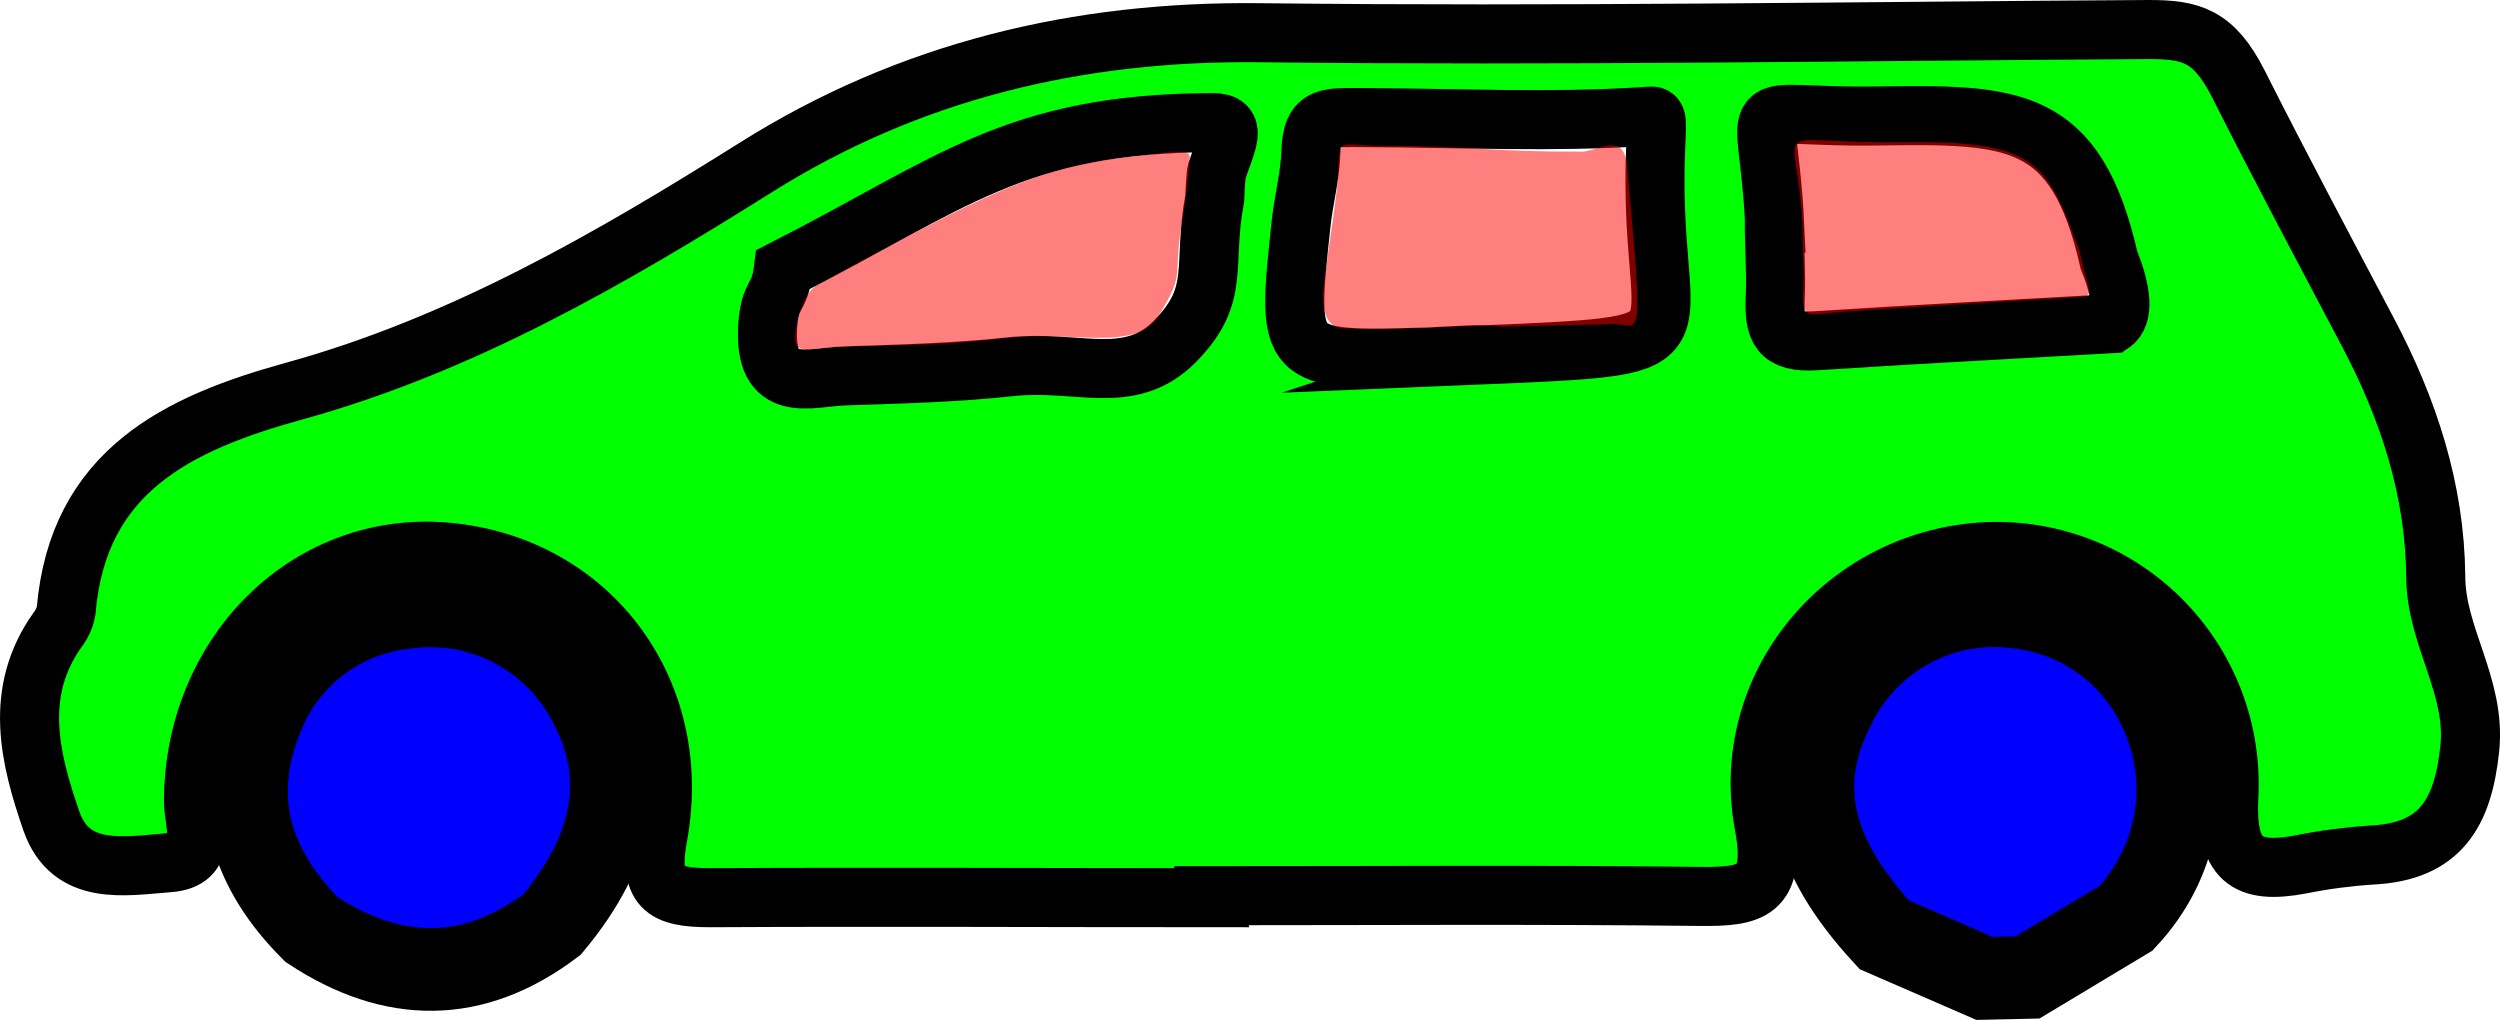
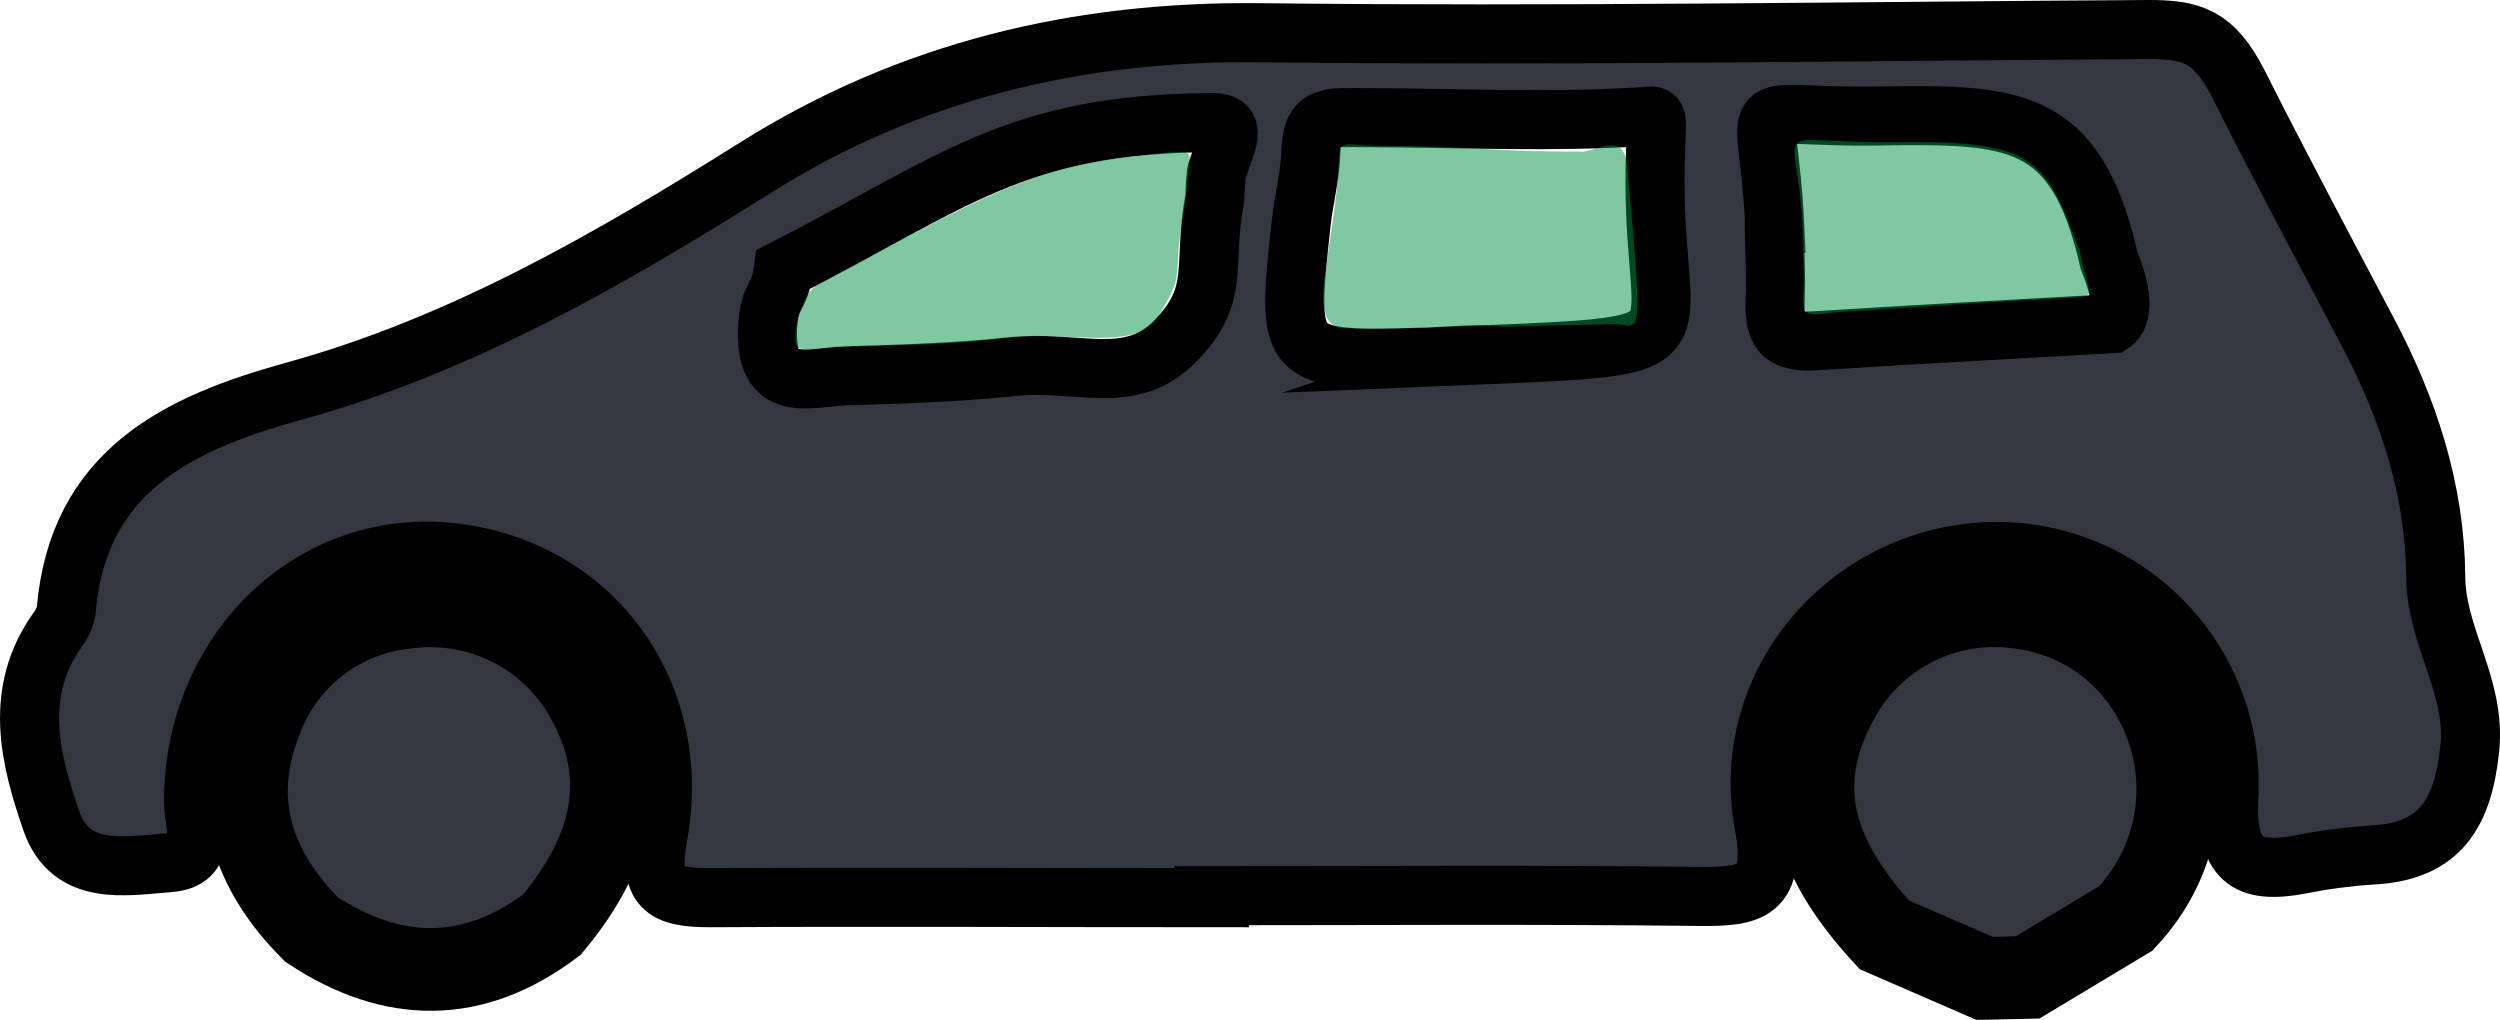
<svg xmlns="http://www.w3.org/2000/svg" viewBox="0 0 211.65 86.35">
  <defs>
-     <style>.cls-1,.cls-2{fill:#0000FF;stroke:#000;stroke-miterlimit:10;}.cls-1{fill:#00FF00;stroke-width:5px;}.cls-2{stroke-width:7px;}.cls-3{fill:#FF0000;opacity:0.5;}</style>
+     <style>.cls-1,.cls-2{fill:#343741;stroke:#000;stroke-miterlimit:10;}.cls-1{stroke-width:5px;}.cls-2{stroke-width:7px;}.cls-3{fill:#009245;opacity:0.5;}</style>
  </defs>
  <g id="Layer_2" data-name="Layer 2">
    <g id="mamamovil">
      <path class="cls-1" d="M102.6,76c-14.15,0-28.31-.08-42.47,0-4,0-5.25-.83-4.43-5.22C58,58.2,49.6,47.49,37.27,46.7,25.82,46,16.43,55.5,16.38,67.79c0,2,1.39,5-2.11,5.25-3.71.28-8.29,1.19-9.93-3.56-1.83-5.3-3.21-10.88.52-16.14A3.73,3.73,0,0,0,5.6,51.7c1-11.82,9.45-15.87,19.31-18.59C39.09,29.2,51.66,21.92,64,14.17,77,6,91.26,2.59,106.69,2.77c25.08.29,50.16-.12,75.23-.27,3.55,0,5.49.49,7.57,4.58C193,14.05,196.71,21,200.4,28c3.5,6.59,5.74,13.45,5.81,20.78,0,5.12,3.44,9.29,2.88,14.61-.58,5.48-2.51,8.72-8.3,9a45,45,0,0,0-6,.79c-4.69.89-6.35-.47-6.1-5.67a19.7,19.7,0,0,0-21-20.78c-11.71.84-20.53,11.45-18.34,23.16,1.06,5.65-1.11,6.05-5.53,6-13.75-.16-27.51-.06-41.26-.06ZM66.32,22.81C66,25.4,65.21,24.73,65,27.52c-.4,6,3.51,4.39,6.59,4.3,4.65-.15,9.31-.27,13.93-.77,5.76-.63,10.14,1.76,14-2.2s2.25-6.27,3.31-12c0-.2.11-2.11.17-2.3.83-2.54,1.87-4.18-.34-4.17C85.92,10.44,80.62,15.52,66.32,22.81Zm60,7.2h0l2.42-.1c16.56-.77,10.75-1.06,11.43-17.4.12-3,.21-2.72-1-2.64-7.91.51-15.55.12-23.4.09-3.33,0-4.69-.33-4.79,2.9-.06,2-.6,4-.82,6-1.27,11.71-1.26,11.71,10.76,11.36C122.73,30.14,124.54,30,126.35,30Zm23.89-11.1c0,2.22.18,4.07.08,6.28-.11,2.69.33,3.85,3.41,3.66,10.07-.64,15-.87,25.1-1.45,1-.68.86-2.64-.25-5.36-2.81-12.36-8.11-12.38-19.66-12.22C146.9,10,149.7,7.36,150.24,18.91Z" />
      <path class="cls-2" d="M171.65,82.75l-3.64.08-8.49-3.69c-6.37-6.92-7.63-12.89-4.13-19.57a15.07,15.07,0,0,1,15.52-8.15c12.47,1.53,18,16.75,9.08,26.32Z" />
      <path class="cls-2" d="M26.39,78.71c-5-5-7-10.84-4.35-17.63a14.63,14.63,0,0,1,12.17-9.63,15.16,15.16,0,0,1,15.66,8c3.31,6.19,2.29,12.31-3.14,18.83C40.06,83.3,33.28,83.23,26.39,78.71Z" />
      <path class="cls-3" d="M69.42,24c14-7.55,18.13-9.9,27.06-10.82,2.2-.23,3.79-.54,4.22-.07.13.15-.48,4.82-.51,5-1.07,5.73.38,4.63-2.21,8.79-2.14,3.05-7.85.85-13.88,1.84-4.62.5-8.12.47-12.77.61-3.07.09-4.43,1.08-3.9-1.77C67.62,26.55,68.21,24.49,69.42,24Z" />
      <path class="cls-3" d="M126.15,27.57c-1.81,0-10.07.46-11.86.22-.48-.07-3.12.72-2-5.19.22-2,.9-5.91,1-7.91.1-3.23.11-2.37,3.44-2.35,7.85,0,9.34.52,17.19.5,1.31,0,3.55-1.81,3.83,1.2C139.29,31,138.83,27,136,27.46c-.81,0-7.81.16-8.61.2C127.43,27.72,126.15,27.51,126.15,27.57Z" />
      <path class="cls-3" d="M152.62,19.61c-.38-10-3.68-7.4,8.34-7.57,11.56-.16,12.3,1.66,15.11,9.23.87,4.33,1.83,3.75-1.92,4-10.07.58-7.84.47-17.91,1.11-3.08.19-3.69.9-3.58-1.79C152.76,22.34,152.58,20.8,152.62,19.61Z" />
    </g>
  </g>
</svg>
